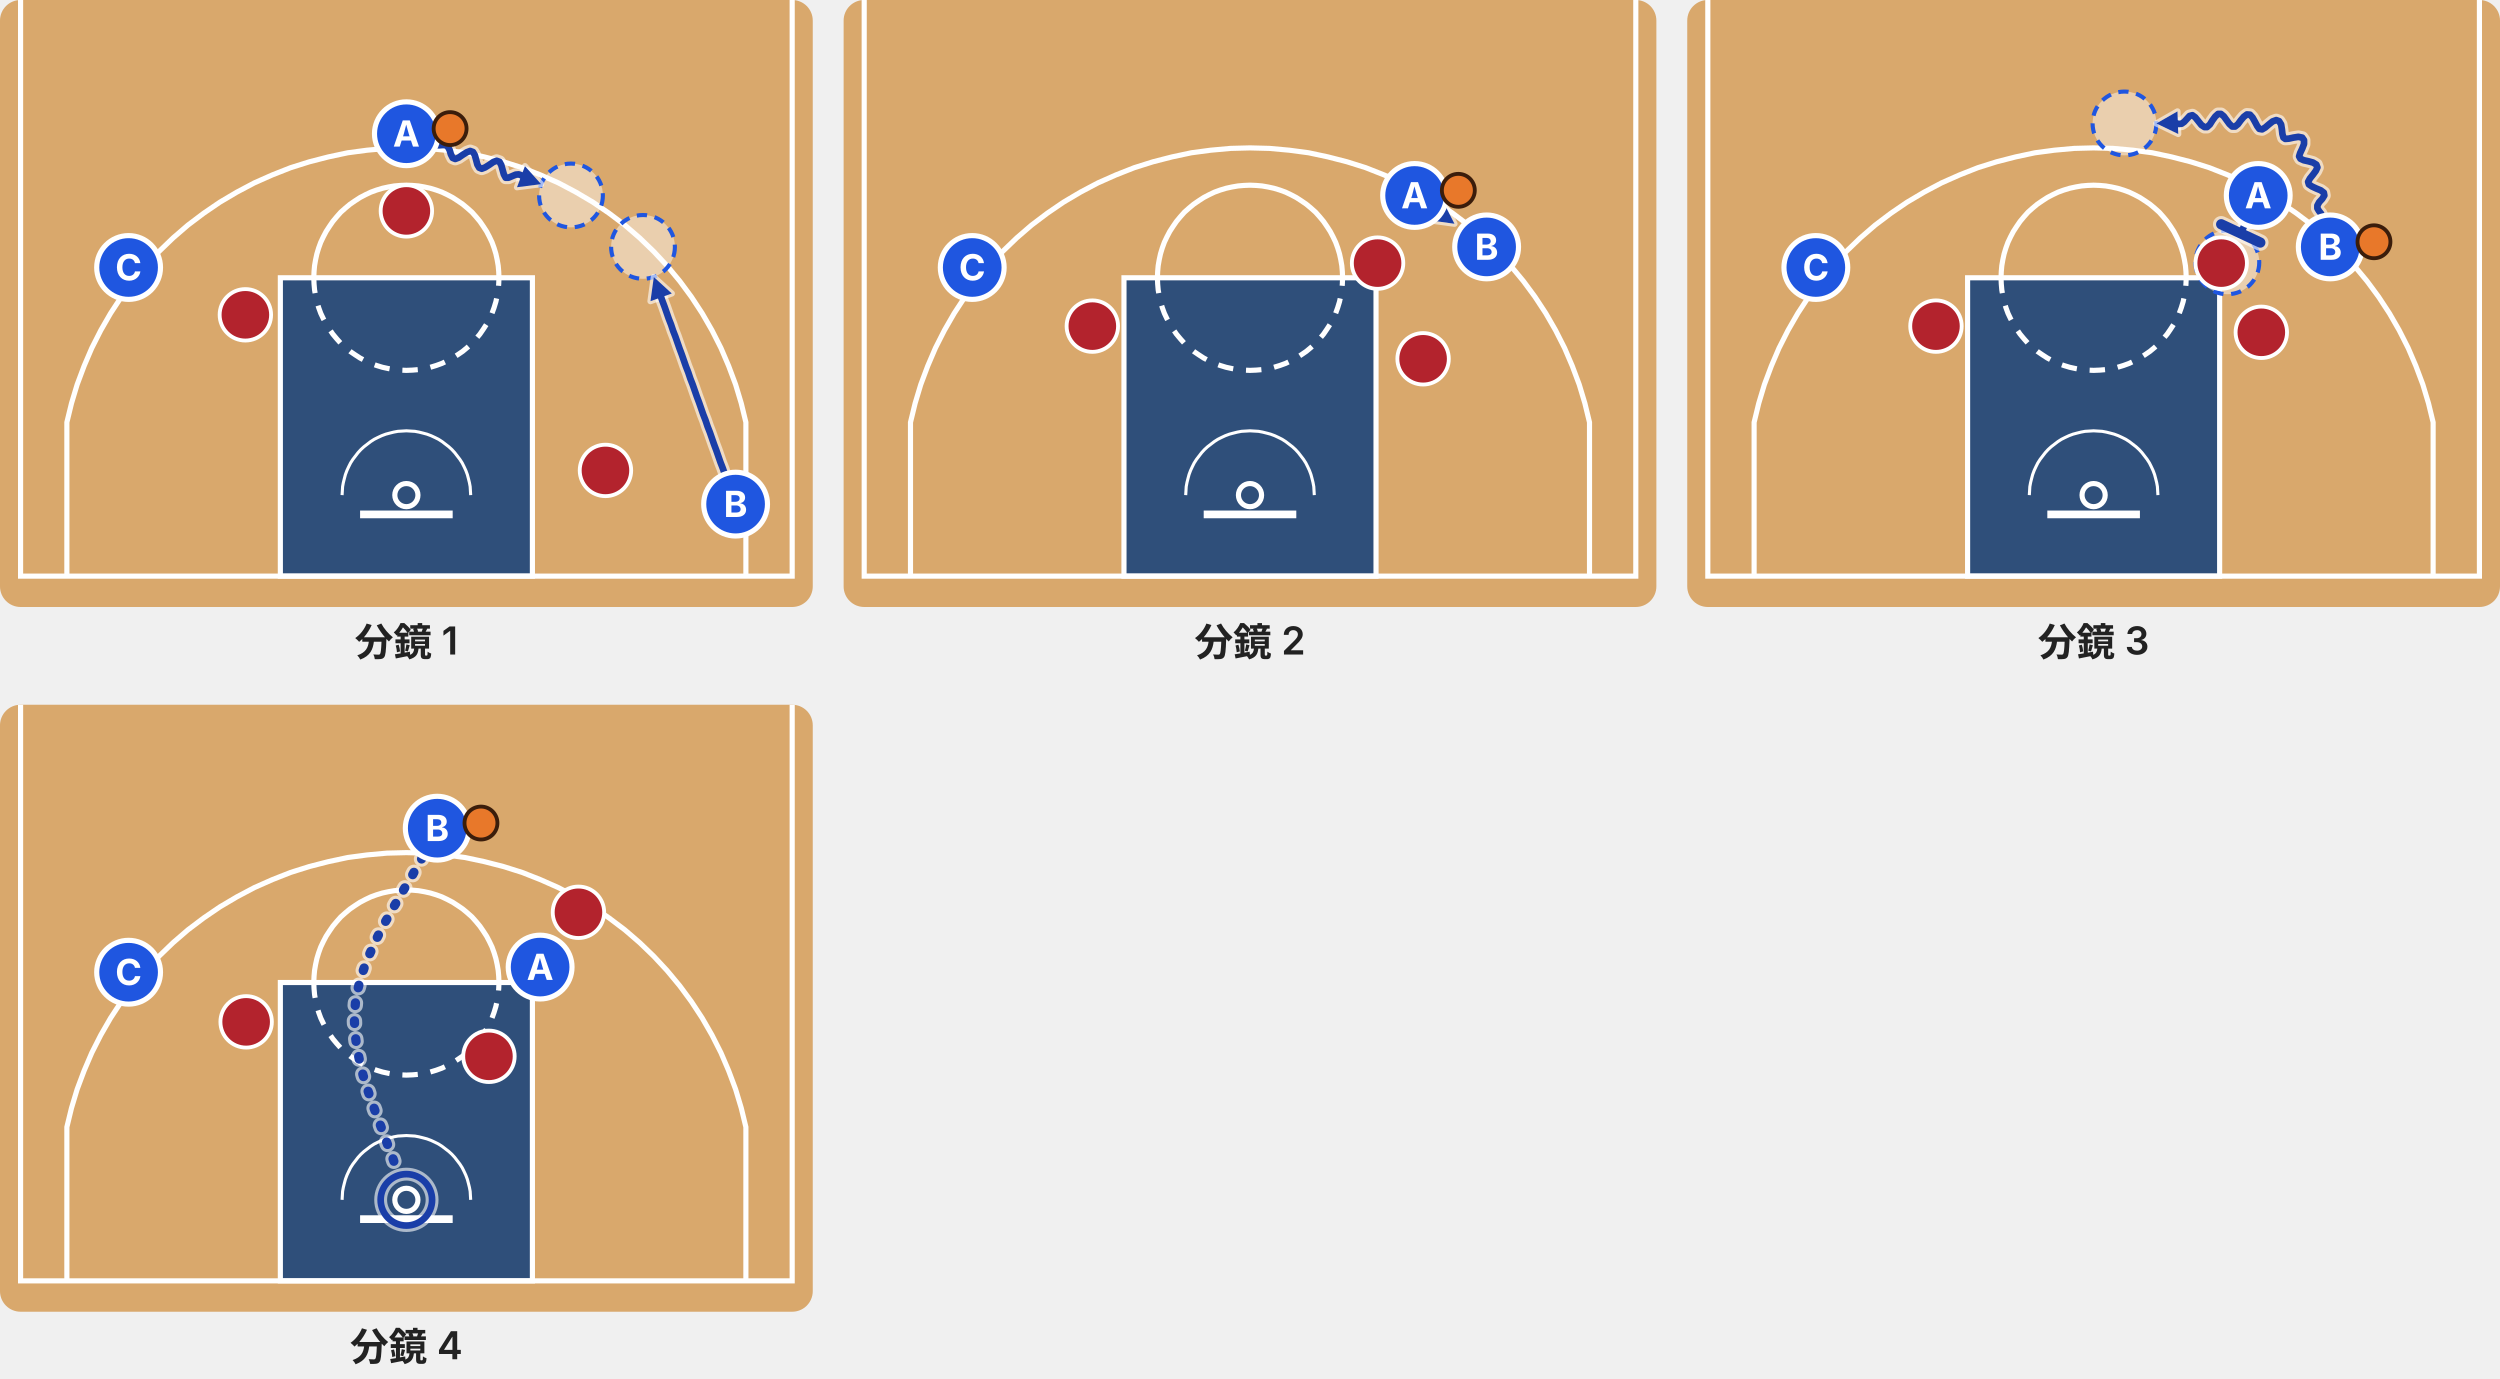
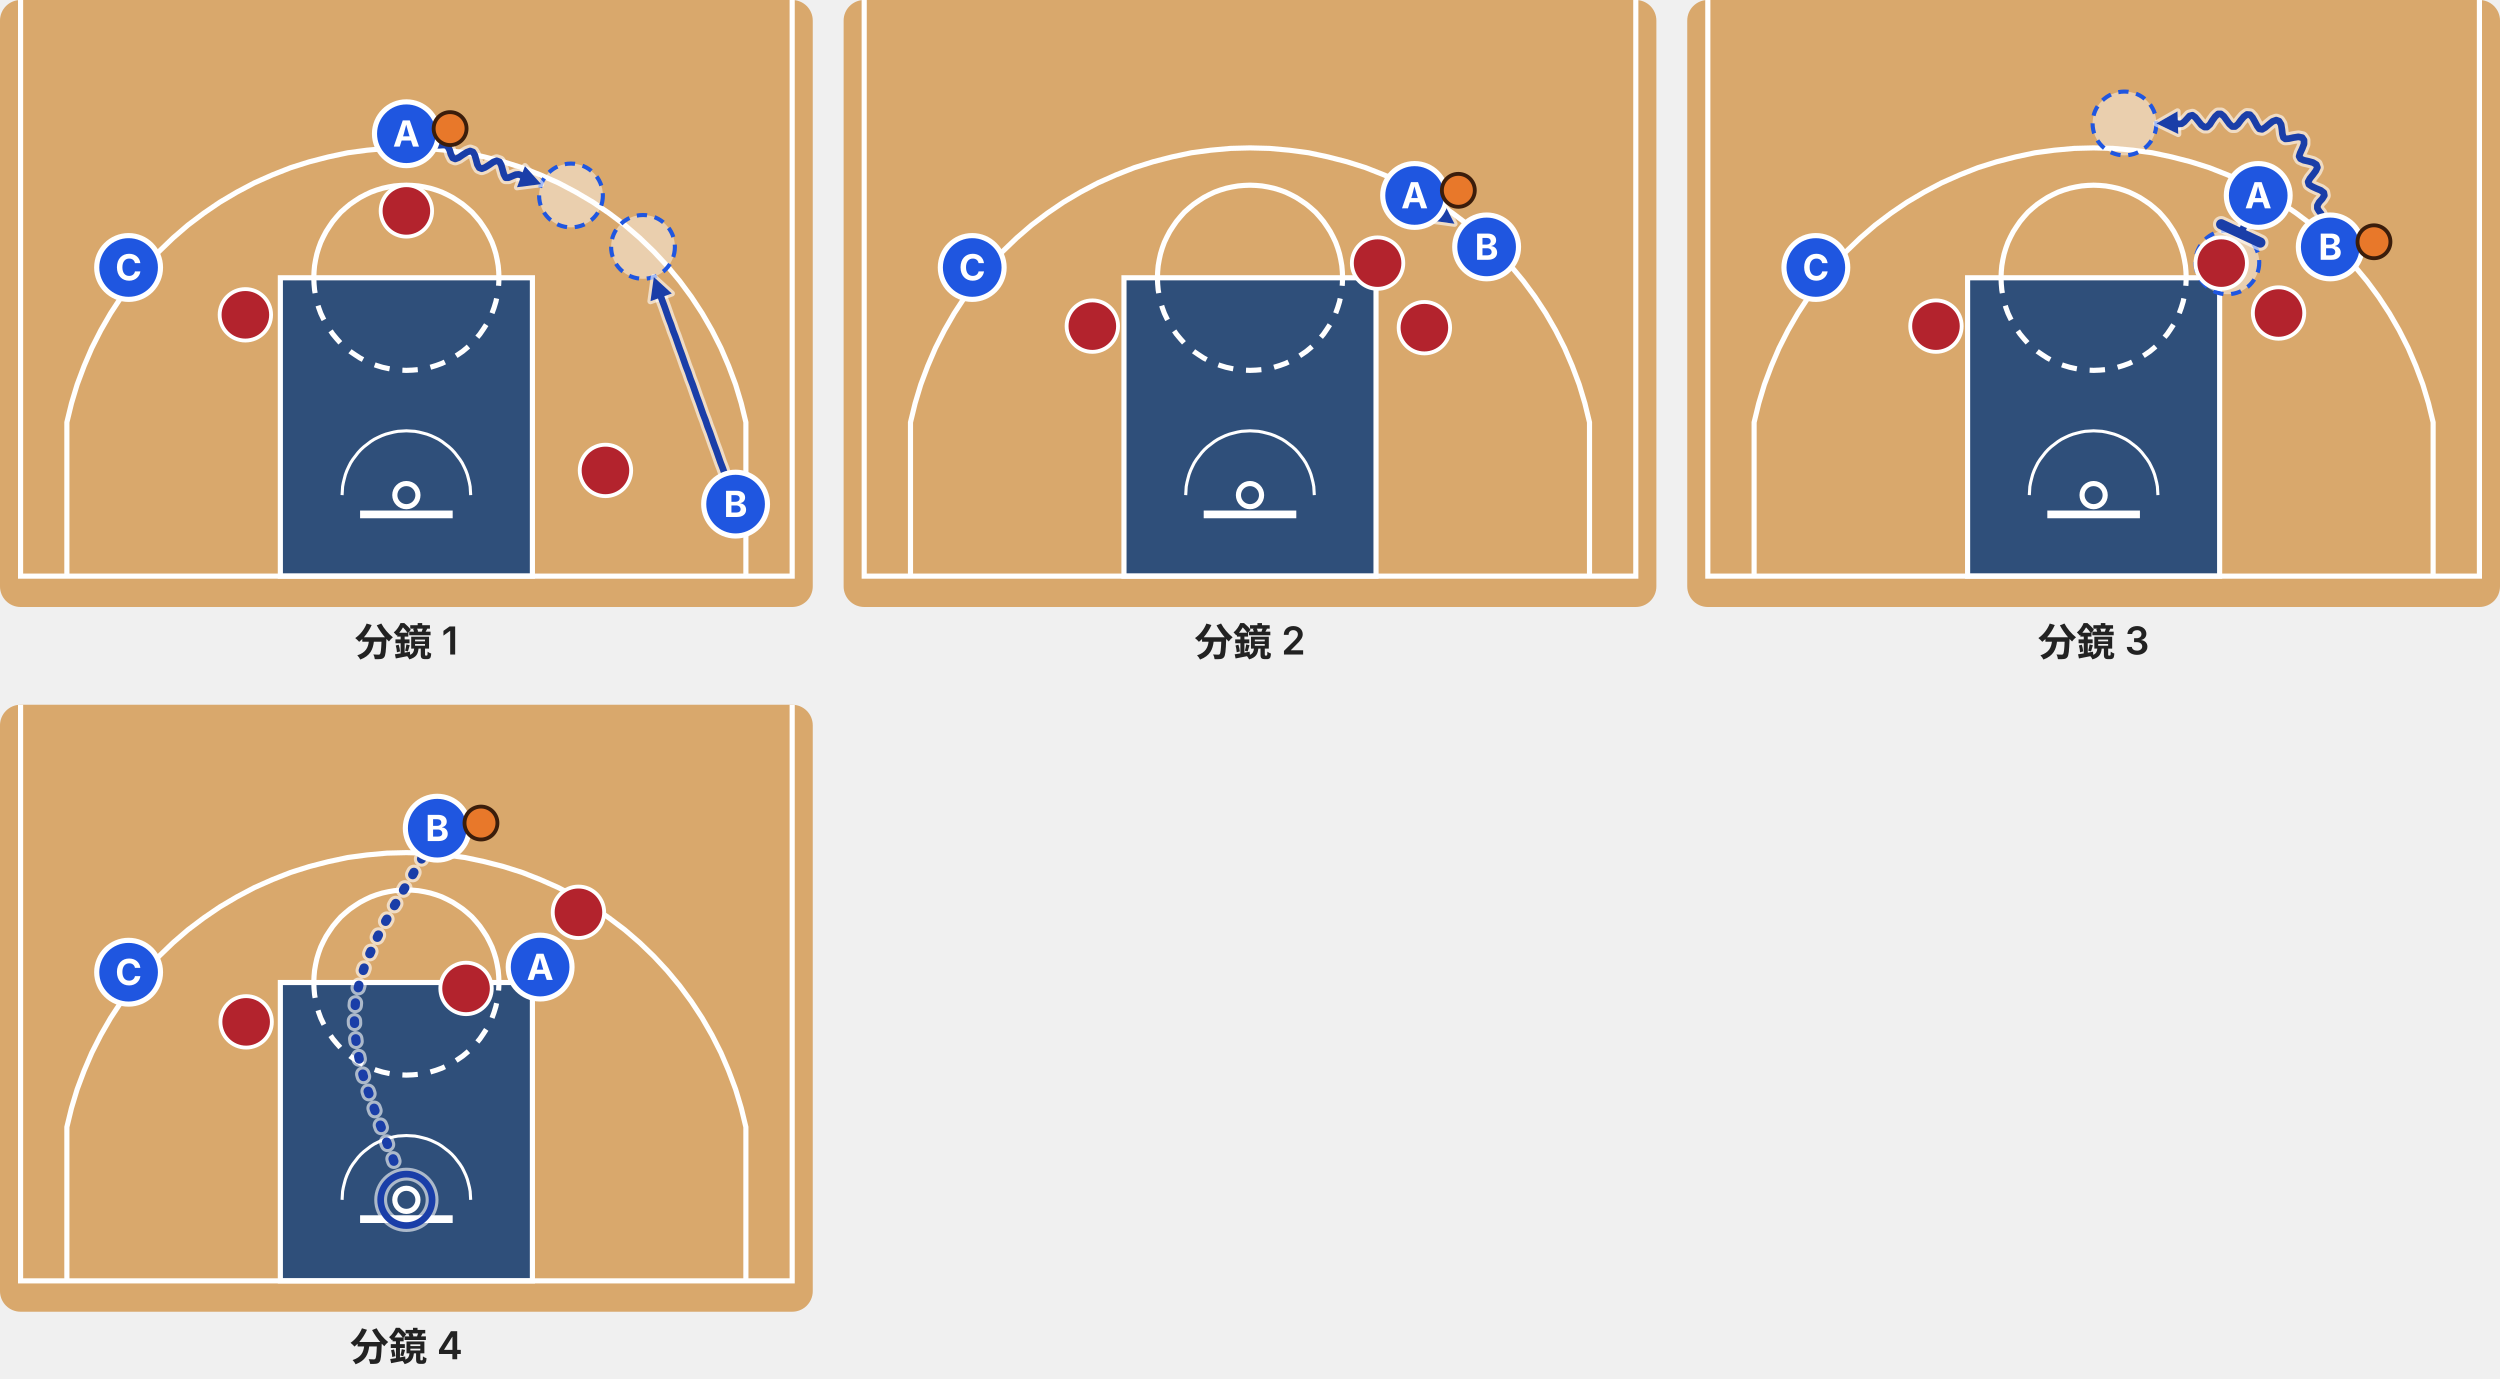
<svg xmlns="http://www.w3.org/2000/svg" viewBox="0 0 972.0 536.0" width="972.0" height="536.0" font-family="-apple-system, 'PingFang TC', 'Noto Sans TC', sans-serif">
  <g transform="translate(0,0)">
    <rect width="316.0" height="236.0" rx="8" fill="#d9a86c" />
    <rect x="109.0" y="108.0" width="98.0" height="116.0" fill="#2f4f7a" stroke="#ffffff" stroke-width="2" />
    <polyline points="8.0,0.0 8.0,224.0 308.0,224.0 308.0,0.0" fill="none" stroke="#ffffff" stroke-width="2" />
    <polyline points="194.0,108.0 193.9,105.6 193.7,103.3 193.3,101.0 192.8,98.7 192.1,96.4 191.3,94.2 190.3,92.1 189.2,90.0 187.9,88.0 186.6,86.1 185.1,84.3 183.5,82.5 181.7,80.9 179.9,79.4 178.0,78.1 176.0,76.8 173.9,75.7 171.8,74.7 169.6,73.9 167.3,73.2 165.0,72.7 162.7,72.3 160.4,72.1 158.0,72.0 155.6,72.1 153.3,72.3 151.0,72.7 148.7,73.2 146.4,73.9 144.2,74.7 142.1,75.7 140.0,76.8 138.0,78.1 136.1,79.4 134.3,80.9 132.5,82.5 130.9,84.3 129.4,86.1 128.1,88.0 126.8,90.0 125.7,92.1 124.7,94.2 123.9,96.4 123.2,98.7 122.7,101.0 122.3,103.3 122.1,105.6 122.0,108.0" fill="none" stroke="#ffffff" stroke-width="2" />
    <polyline points="122.0,108.0 122.1,110.4 122.3,112.7 122.7,115.0 123.2,117.3 123.9,119.6 124.7,121.8 125.7,123.9 126.8,126.0 128.1,128.0 129.4,129.9 130.9,131.7 132.5,133.5 134.3,135.1 136.1,136.6 138.0,137.9 140.0,139.2 142.1,140.3 144.2,141.3 146.4,142.1 148.7,142.8 151.0,143.3 153.3,143.7 155.6,143.9 158.0,144.0 160.4,143.9 162.7,143.7 165.0,143.3 167.3,142.8 169.6,142.1 171.8,141.3 173.9,140.3 176.0,139.2 178.0,137.9 179.9,136.6 181.7,135.1 183.5,133.5 185.1,131.7 186.6,129.9 187.9,128.0 189.2,126.0 190.3,123.9 191.3,121.8 192.1,119.6 192.8,117.3 193.3,115.0 193.7,112.7 193.9,110.4 194.0,108.0" fill="none" stroke="#ffffff" stroke-width="2" stroke-dasharray="6 5" />
    <polyline points="290.0,224.0 290.0,164.2 288.2,156.8 286.0,149.5 283.3,142.3 280.3,135.3 276.8,128.4 273.0,121.8 268.8,115.4 264.3,109.3 259.4,103.4 254.2,97.8 248.7,92.5 242.9,87.5 236.8,82.9 230.5,78.6 223.9,74.7 217.1,71.1 210.1,68.0 203.0,65.2 195.7,62.9 188.3,61.0 180.8,59.4 173.3,58.4 165.6,57.7 158.0,57.5 150.4,57.7 142.7,58.4 135.2,59.4 127.7,61.0 120.3,62.9 113.0,65.2 105.9,68.0 98.9,71.1 92.1,74.7 85.5,78.6 79.2,82.9 73.1,87.5 67.3,92.5 61.8,97.8 56.6,103.4 51.7,109.3 47.2,115.4 43.0,121.8 39.2,128.4 35.7,135.3 32.7,142.3 30.0,149.5 27.8,156.8 26.0,164.2 26.0,224.0" fill="none" stroke="#ffffff" stroke-width="2" />
    <polyline points="183.0,192.5 182.9,190.9 182.8,189.2 182.5,187.6 182.1,186.0 181.7,184.5 181.1,182.9 180.4,181.4 179.7,180.0 178.8,178.6 177.8,177.3 176.8,176.0 175.7,174.8 174.5,173.7 173.2,172.7 171.9,171.7 170.5,170.8 169.1,170.1 167.6,169.4 166.0,168.8 164.5,168.4 162.9,168.0 161.3,167.7 159.6,167.6 158.0,167.5 156.4,167.6 154.7,167.7 153.1,168.0 151.5,168.4 150.0,168.8 148.4,169.4 146.9,170.1 145.5,170.8 144.1,171.7 142.8,172.7 141.5,173.7 140.3,174.8 139.2,176.0 138.2,177.3 137.2,178.6 136.3,180.0 135.6,181.4 134.9,182.9 134.3,184.5 133.9,186.0 133.5,187.6 133.2,189.2 133.1,190.9 133.0,192.5" fill="none" stroke="#ffffff" stroke-width="1.2" />
    <line x1="140.0" y1="200.0" x2="176.0" y2="200.0" stroke="#ffffff" stroke-width="3" />
    <circle cx="158.0" cy="192.5" r="4.5" fill="none" stroke="#ffffff" stroke-width="2" />
    <circle cx="222.0" cy="76.0" r="12.4" fill="#ffffff" fill-opacity="0.45" stroke="#1f56e0" stroke-width="1.6" stroke-dasharray="4 3" />
    <circle cx="250.0" cy="96.0" r="12.4" fill="#ffffff" fill-opacity="0.45" stroke="#1f56e0" stroke-width="1.6" stroke-dasharray="4 3" />
    <polyline points="169.6,56.4 170.7,56.5 171.9,56.4 173.1,56.4 174.1,57.0 174.8,58.3 175.3,60.0 176.0,61.4 177.0,61.8 178.3,61.3 179.9,60.2 181.5,59.2 182.8,58.7 183.9,59.1 184.6,60.3 185.1,62.1 185.6,64.0 186.3,65.2 187.3,65.6 188.6,65.1 190.2,64.1 191.8,63.0 193.1,62.5 194.2,62.9 194.9,64.2 195.4,66.0 195.9,67.8 196.6,69.1 197.7,69.1 199.1,68.5 200.5,67.9 201.7,67.8 202.8,68.2 203.7,69.0 204.0,69.3" fill="none" stroke="#ffffff" stroke-width="5.0" stroke-linecap="round" stroke-linejoin="round" stroke-opacity="0.6" fill-opacity="0.6" />
    <polygon points="210.4,71.6 204.1,64.6 201.0,72.8" fill="#ffffff" stroke="#ffffff" stroke-width="2.4" stroke-linejoin="round" stroke-opacity="0.6" fill-opacity="0.6" />
    <polyline points="169.6,56.4 170.7,56.5 171.9,56.4 173.1,56.4 174.1,57.0 174.8,58.3 175.3,60.0 176.0,61.4 177.0,61.8 178.3,61.3 179.9,60.2 181.5,59.2 182.8,58.7 183.9,59.1 184.6,60.3 185.1,62.1 185.6,64.0 186.3,65.2 187.3,65.6 188.6,65.1 190.2,64.1 191.8,63.0 193.1,62.5 194.2,62.9 194.9,64.2 195.4,66.0 195.9,67.8 196.6,69.1 197.7,69.1 199.1,68.5 200.5,67.9 201.7,67.8 202.8,68.2 203.7,69.0 204.0,69.3" fill="none" stroke="#1a3ea8" stroke-width="2.6" stroke-linecap="round" stroke-linejoin="round" />
    <polygon points="210.4,71.6 204.1,64.6 201.0,72.8" fill="#1a3ea8" />
    <polyline points="281.8,184.3 281.0,182.0 280.1,179.7 279.3,177.4 278.5,175.1 277.6,172.7 276.8,170.4 276.0,168.1 275.1,165.8 274.3,163.4 273.4,161.1 272.6,158.8 271.8,156.5 270.9,154.1 270.1,151.8 269.3,149.5 268.4,147.2 267.6,144.8 266.7,142.5 265.9,140.2 265.1,137.9 264.2,135.5 263.4,133.2 262.6,130.9 261.7,128.6 260.9,126.2 260.0,123.9 259.2,121.6 258.4,119.3 257.5,116.9 256.7,114.6 256.5,114.1" fill="none" stroke="#ffffff" stroke-width="5.0" stroke-linecap="round" stroke-linejoin="round" stroke-opacity="0.6" fill-opacity="0.6" />
    <polygon points="254.2,107.7 252.9,117.1 261.2,114.1" fill="#ffffff" stroke="#ffffff" stroke-width="2.4" stroke-linejoin="round" stroke-opacity="0.6" fill-opacity="0.6" />
    <polyline points="281.8,184.3 281.0,182.0 280.1,179.7 279.3,177.4 278.5,175.1 277.6,172.7 276.8,170.4 276.0,168.1 275.1,165.8 274.3,163.4 273.4,161.1 272.6,158.8 271.8,156.5 270.9,154.1 270.1,151.8 269.3,149.5 268.4,147.2 267.6,144.8 266.7,142.5 265.9,140.2 265.1,137.9 264.2,135.5 263.4,133.2 262.6,130.9 261.7,128.6 260.9,126.2 260.0,123.9 259.2,121.6 258.4,119.3 257.5,116.9 256.7,114.6 256.5,114.1" fill="none" stroke="#1a3ea8" stroke-width="2.6" stroke-linecap="round" stroke-linejoin="round" />
    <polygon points="254.2,107.7 252.9,117.1 261.2,114.1" fill="#1a3ea8" />
    <circle cx="158.0" cy="82.0" r="10.0" fill="#b3232d" stroke="#fff" stroke-width="1.5" />
    <circle cx="235.4" cy="182.9" r="10.0" fill="#b3232d" stroke="#fff" stroke-width="1.5" />
    <circle cx="95.4" cy="122.4" r="10.0" fill="#b3232d" stroke="#fff" stroke-width="1.5" />
    <circle cx="158.0" cy="52.0" r="12.4" fill="#1f56e0" stroke="#fff" stroke-width="2" />
    <text x="158.0" y="57.0" font-size="14" font-weight="700" fill="#fff" text-anchor="middle">A</text>
    <circle cx="286.0" cy="196.0" r="12.4" fill="#1f56e0" stroke="#fff" stroke-width="2" />
    <text x="286.0" y="201.0" font-size="14" font-weight="700" fill="#fff" text-anchor="middle">B</text>
    <circle cx="50.0" cy="104.0" r="12.4" fill="#1f56e0" stroke="#fff" stroke-width="2" />
    <text x="50.0" y="109.0" font-size="14" font-weight="700" fill="#fff" text-anchor="middle">C</text>
    <circle cx="175.0" cy="50.0" r="6.4" fill="#e8782a" stroke="#3b1d0b" stroke-width="1.5" />
    <text x="158.0" y="255.0" font-size="15" font-weight="600" fill="#222" text-anchor="middle">分鏡 1</text>
  </g>
  <g transform="translate(328,0)">
    <rect width="316.0" height="236.0" rx="8" fill="#d9a86c" />
    <rect x="109.0" y="108.0" width="98.0" height="116.0" fill="#2f4f7a" stroke="#ffffff" stroke-width="2" />
    <polyline points="8.0,0.0 8.0,224.0 308.0,224.0 308.0,0.0" fill="none" stroke="#ffffff" stroke-width="2" />
    <polyline points="194.0,108.0 193.9,105.6 193.7,103.3 193.3,101.0 192.8,98.7 192.1,96.4 191.3,94.2 190.3,92.1 189.2,90.0 187.9,88.0 186.6,86.1 185.1,84.3 183.5,82.5 181.7,80.9 179.9,79.4 178.0,78.1 176.0,76.8 173.9,75.7 171.8,74.7 169.6,73.9 167.3,73.2 165.0,72.7 162.7,72.3 160.4,72.1 158.0,72.0 155.6,72.1 153.3,72.3 151.0,72.7 148.7,73.2 146.4,73.9 144.2,74.7 142.1,75.7 140.0,76.8 138.0,78.1 136.1,79.4 134.3,80.9 132.5,82.5 130.9,84.3 129.4,86.1 128.1,88.0 126.8,90.0 125.7,92.1 124.7,94.2 123.9,96.4 123.2,98.7 122.7,101.0 122.3,103.3 122.1,105.6 122.0,108.0" fill="none" stroke="#ffffff" stroke-width="2" />
    <polyline points="122.0,108.0 122.1,110.4 122.3,112.7 122.7,115.0 123.2,117.3 123.9,119.6 124.7,121.8 125.7,123.9 126.8,126.0 128.1,128.0 129.4,129.9 130.9,131.7 132.5,133.5 134.3,135.1 136.1,136.6 138.0,137.9 140.0,139.2 142.1,140.3 144.2,141.3 146.4,142.1 148.7,142.8 151.0,143.3 153.3,143.7 155.6,143.9 158.0,144.0 160.4,143.9 162.7,143.7 165.0,143.3 167.3,142.8 169.6,142.1 171.8,141.3 173.9,140.3 176.0,139.2 178.0,137.9 179.9,136.6 181.7,135.1 183.5,133.5 185.1,131.7 186.6,129.9 187.9,128.0 189.2,126.0 190.3,123.9 191.3,121.8 192.1,119.6 192.8,117.3 193.3,115.0 193.7,112.7 193.9,110.4 194.0,108.0" fill="none" stroke="#ffffff" stroke-width="2" stroke-dasharray="6 5" />
    <polyline points="290.0,224.0 290.0,164.2 288.2,156.8 286.0,149.5 283.3,142.3 280.3,135.3 276.8,128.4 273.0,121.8 268.8,115.4 264.3,109.3 259.4,103.4 254.2,97.8 248.7,92.5 242.9,87.5 236.8,82.9 230.5,78.6 223.9,74.7 217.1,71.1 210.1,68.0 203.0,65.2 195.7,62.9 188.3,61.0 180.8,59.4 173.3,58.4 165.6,57.7 158.0,57.5 150.4,57.7 142.7,58.4 135.2,59.4 127.7,61.0 120.3,62.9 113.0,65.2 105.9,68.0 98.9,71.1 92.1,74.7 85.5,78.6 79.2,82.9 73.1,87.5 67.3,92.5 61.8,97.8 56.6,103.4 51.7,109.3 47.2,115.4 43.0,121.8 39.2,128.4 35.7,135.3 32.7,142.3 30.0,149.5 27.8,156.8 26.0,164.2 26.0,224.0" fill="none" stroke="#ffffff" stroke-width="2" />
    <polyline points="183.0,192.5 182.9,190.9 182.8,189.2 182.5,187.6 182.1,186.0 181.7,184.5 181.1,182.9 180.4,181.4 179.7,180.0 178.8,178.6 177.8,177.3 176.8,176.0 175.7,174.8 174.5,173.7 173.2,172.7 171.9,171.7 170.5,170.8 169.1,170.1 167.6,169.4 166.0,168.8 164.5,168.4 162.9,168.0 161.3,167.7 159.6,167.6 158.0,167.5 156.4,167.6 154.7,167.7 153.1,168.0 151.5,168.4 150.0,168.8 148.4,169.4 146.9,170.1 145.5,170.8 144.1,171.7 142.8,172.7 141.5,173.7 140.3,174.8 139.2,176.0 138.2,177.3 137.2,178.6 136.3,180.0 135.6,181.4 134.9,182.9 134.3,184.5 133.9,186.0 133.5,187.6 133.2,189.2 133.1,190.9 133.0,192.5" fill="none" stroke="#ffffff" stroke-width="1.2" />
    <line x1="140.0" y1="200.0" x2="176.0" y2="200.0" stroke="#ffffff" stroke-width="3" />
    <circle cx="158.0" cy="192.5" r="4.5" fill="none" stroke="#ffffff" stroke-width="2" />
    <polyline points="" fill="none" stroke="#ffffff" stroke-width="5.0" stroke-linecap="round" stroke-linejoin="round" stroke-opacity="0.6" fill-opacity="0.6" stroke-dasharray="7 6" />
    <polygon points="237.5,87.0 233.2,78.6 228.1,85.7" fill="#ffffff" stroke="#ffffff" stroke-width="2.4" stroke-linejoin="round" stroke-opacity="0.6" fill-opacity="0.6" />
    <polyline points="" fill="none" stroke="#1a3ea8" stroke-width="2.6" stroke-linecap="round" stroke-linejoin="round" stroke-dasharray="7 6" />
    <polygon points="237.5,87.0 233.2,78.6 228.1,85.7" fill="#1a3ea8" />
    <circle cx="207.6" cy="102.3" r="10.0" fill="#b3232d" stroke="#fff" stroke-width="1.5" />
-     <circle cx="225.3" cy="139.5" r="10.0" fill="#b3232d" stroke="#fff" stroke-width="1.5" />
+     <circle cx="225.8" cy="127.4" r="10.0" fill="#b3232d" stroke="#fff" stroke-width="1.5" />
    <circle cx="96.7" cy="126.8" r="10.0" fill="#b3232d" stroke="#fff" stroke-width="1.5" />
    <circle cx="222.0" cy="76.0" r="12.4" fill="#1f56e0" stroke="#fff" stroke-width="2" />
    <text x="222.0" y="81.0" font-size="14" font-weight="700" fill="#fff" text-anchor="middle">A</text>
    <circle cx="250.0" cy="96.0" r="12.4" fill="#1f56e0" stroke="#fff" stroke-width="2" />
    <text x="250.0" y="101.0" font-size="14" font-weight="700" fill="#fff" text-anchor="middle">B</text>
    <circle cx="50.0" cy="104.0" r="12.4" fill="#1f56e0" stroke="#fff" stroke-width="2" />
    <text x="50.0" y="109.0" font-size="14" font-weight="700" fill="#fff" text-anchor="middle">C</text>
    <circle cx="239.0" cy="74.0" r="6.4" fill="#e8782a" stroke="#3b1d0b" stroke-width="1.5" />
    <text x="158.0" y="255.0" font-size="15" font-weight="600" fill="#222" text-anchor="middle">分鏡 2</text>
  </g>
  <g transform="translate(656,0)">
    <rect width="316.0" height="236.0" rx="8" fill="#d9a86c" />
    <rect x="109.0" y="108.0" width="98.0" height="116.0" fill="#2f4f7a" stroke="#ffffff" stroke-width="2" />
    <polyline points="8.0,0.0 8.0,224.0 308.0,224.0 308.0,0.0" fill="none" stroke="#ffffff" stroke-width="2" />
    <polyline points="194.0,108.0 193.9,105.6 193.7,103.3 193.3,101.0 192.8,98.7 192.1,96.4 191.3,94.2 190.3,92.1 189.2,90.0 187.9,88.0 186.6,86.1 185.1,84.3 183.5,82.5 181.7,80.9 179.9,79.4 178.0,78.1 176.0,76.8 173.9,75.7 171.8,74.7 169.6,73.9 167.3,73.2 165.0,72.7 162.7,72.3 160.4,72.1 158.0,72.0 155.6,72.1 153.3,72.3 151.0,72.7 148.7,73.2 146.4,73.9 144.2,74.7 142.1,75.7 140.0,76.8 138.0,78.1 136.1,79.4 134.3,80.9 132.5,82.5 130.9,84.3 129.4,86.1 128.1,88.0 126.8,90.0 125.7,92.1 124.7,94.2 123.9,96.4 123.2,98.7 122.7,101.0 122.3,103.3 122.1,105.6 122.0,108.0" fill="none" stroke="#ffffff" stroke-width="2" />
    <polyline points="122.0,108.0 122.1,110.4 122.3,112.7 122.7,115.0 123.2,117.3 123.9,119.6 124.7,121.8 125.7,123.9 126.8,126.0 128.1,128.0 129.4,129.9 130.9,131.7 132.5,133.5 134.3,135.1 136.1,136.6 138.0,137.9 140.0,139.2 142.1,140.3 144.2,141.3 146.4,142.1 148.7,142.8 151.0,143.3 153.3,143.7 155.6,143.9 158.0,144.0 160.4,143.9 162.7,143.7 165.0,143.3 167.3,142.8 169.6,142.1 171.8,141.3 173.9,140.3 176.0,139.2 178.0,137.9 179.9,136.6 181.7,135.1 183.5,133.5 185.1,131.7 186.6,129.9 187.9,128.0 189.2,126.0 190.3,123.9 191.3,121.8 192.1,119.6 192.8,117.3 193.3,115.0 193.7,112.7 193.9,110.4 194.0,108.0" fill="none" stroke="#ffffff" stroke-width="2" stroke-dasharray="6 5" />
    <polyline points="290.0,224.0 290.0,164.2 288.2,156.8 286.0,149.5 283.3,142.3 280.3,135.3 276.8,128.4 273.0,121.8 268.8,115.4 264.3,109.3 259.4,103.4 254.2,97.8 248.7,92.5 242.9,87.5 236.8,82.9 230.5,78.6 223.9,74.7 217.1,71.1 210.1,68.0 203.0,65.2 195.7,62.9 188.3,61.0 180.8,59.4 173.3,58.4 165.6,57.7 158.0,57.5 150.4,57.7 142.7,58.4 135.2,59.4 127.7,61.0 120.3,62.9 113.0,65.2 105.9,68.0 98.9,71.1 92.1,74.7 85.5,78.6 79.2,82.9 73.1,87.5 67.3,92.5 61.8,97.8 56.6,103.4 51.7,109.3 47.2,115.4 43.0,121.8 39.2,128.4 35.7,135.3 32.7,142.3 30.0,149.5 27.8,156.8 26.0,164.2 26.0,224.0" fill="none" stroke="#ffffff" stroke-width="2" />
    <polyline points="183.0,192.5 182.9,190.9 182.8,189.2 182.5,187.6 182.1,186.0 181.7,184.5 181.1,182.9 180.4,181.4 179.7,180.0 178.8,178.6 177.8,177.3 176.8,176.0 175.7,174.8 174.5,173.7 173.2,172.7 171.9,171.7 170.5,170.8 169.1,170.1 167.6,169.4 166.0,168.8 164.5,168.4 162.9,168.0 161.3,167.7 159.6,167.6 158.0,167.5 156.4,167.6 154.7,167.7 153.1,168.0 151.5,168.4 150.0,168.8 148.4,169.4 146.9,170.1 145.5,170.8 144.1,171.7 142.8,172.7 141.5,173.7 140.3,174.8 139.2,176.0 138.2,177.3 137.2,178.6 136.3,180.0 135.6,181.4 134.9,182.9 134.3,184.5 133.9,186.0 133.5,187.6 133.2,189.2 133.1,190.9 133.0,192.5" fill="none" stroke="#ffffff" stroke-width="1.2" />
    <line x1="140.0" y1="200.0" x2="176.0" y2="200.0" stroke="#ffffff" stroke-width="3" />
    <circle cx="158.0" cy="192.5" r="4.5" fill="none" stroke="#ffffff" stroke-width="2" />
    <circle cx="170.0" cy="48.0" r="12.4" fill="#ffffff" fill-opacity="0.45" stroke="#1f56e0" stroke-width="1.6" stroke-dasharray="4 3" />
    <circle cx="210.0" cy="102.0" r="12.4" fill="#ffffff" fill-opacity="0.45" stroke="#1f56e0" stroke-width="1.6" stroke-dasharray="4 3" />
    <polyline points="246.8,84.0 246.4,83.0 245.6,82.0 245.0,81.0 245.0,79.9 245.7,78.6 246.9,77.3 247.7,76.0 247.5,74.9 246.3,74.0 244.6,73.3 242.9,72.5 241.7,71.7 241.4,70.7 242.1,69.4 243.3,67.9 244.4,66.4 245.0,65.1 244.6,64.0 243.3,63.2 241.5,62.7 239.7,62.3 238.4,61.7 237.9,60.8 238.3,59.5 239.1,57.8 239.8,56.0 239.8,54.5 239.1,53.5 237.6,53.2 235.7,53.5 233.9,53.9 232.5,54.0 231.8,53.5 231.4,52.1 231.2,50.3 230.9,48.4 230.1,47.1 229.0,46.7 227.6,47.2 226.1,48.4 224.7,49.6 223.5,50.3 222.4,50.1 221.6,49.0 220.7,47.3 219.8,45.7 218.8,44.6 217.6,44.5 216.4,45.4 215.2,46.8 214.1,48.3 213.0,49.2 211.9,49.2 210.8,48.2 209.7,46.7 208.6,45.2 207.5,44.3 206.4,44.3 205.3,45.3 204.2,46.8 203.2,48.4 202.1,49.4 201.1,49.4 199.9,48.6 198.7,47.1 197.5,45.6 196.4,44.8 195.3,45.1 194.3,46.2 193.2,47.4 192.2,48.1 191.1,48.2 190.0,47.9 189.2,47.7" fill="none" stroke="#ffffff" stroke-width="5.0" stroke-linecap="round" stroke-linejoin="round" stroke-opacity="0.6" fill-opacity="0.6" />
    <polygon points="182.4,48.0 190.9,52.1 190.6,43.3" fill="#ffffff" stroke="#ffffff" stroke-width="2.4" stroke-linejoin="round" stroke-opacity="0.6" fill-opacity="0.6" />
    <polyline points="246.8,84.0 246.4,83.0 245.6,82.0 245.0,81.0 245.0,79.9 245.7,78.6 246.9,77.3 247.7,76.0 247.5,74.9 246.3,74.0 244.6,73.3 242.9,72.5 241.7,71.7 241.4,70.7 242.1,69.4 243.3,67.9 244.4,66.4 245.0,65.1 244.6,64.0 243.3,63.2 241.5,62.7 239.7,62.3 238.4,61.7 237.9,60.8 238.3,59.5 239.1,57.8 239.8,56.0 239.8,54.5 239.1,53.5 237.6,53.2 235.7,53.5 233.9,53.9 232.5,54.0 231.8,53.5 231.4,52.1 231.2,50.3 230.9,48.4 230.1,47.1 229.0,46.7 227.6,47.2 226.1,48.4 224.7,49.6 223.5,50.3 222.4,50.1 221.6,49.0 220.7,47.3 219.8,45.7 218.8,44.6 217.6,44.5 216.4,45.4 215.2,46.8 214.1,48.3 213.0,49.2 211.9,49.2 210.8,48.2 209.7,46.7 208.6,45.2 207.5,44.3 206.4,44.3 205.3,45.3 204.2,46.8 203.2,48.4 202.1,49.4 201.1,49.4 199.9,48.6 198.7,47.1 197.5,45.6 196.4,44.8 195.3,45.1 194.3,46.2 193.2,47.4 192.2,48.1 191.1,48.2 190.0,47.9 189.2,47.7" fill="none" stroke="#1a3ea8" stroke-width="2.6" stroke-linecap="round" stroke-linejoin="round" />
    <polygon points="182.4,48.0 190.9,52.1 190.6,43.3" fill="#1a3ea8" />
    <polyline points="216.8,87.3 216.0,89.0 215.2,90.7" fill="none" stroke="#ffffff" stroke-width="5.0" stroke-linecap="round" stroke-linejoin="round" stroke-opacity="0.6" fill-opacity="0.6" />
    <line x1="222.8" y1="94.3" x2="207.6" y2="87.2" stroke="#ffffff" stroke-width="6.4" stroke-linecap="round" stroke-opacity="0.6" fill-opacity="0.6" />
    <polyline points="216.8,87.3 216.0,89.0 215.2,90.7" fill="none" stroke="#1a3ea8" stroke-width="2.6" stroke-linecap="round" stroke-linejoin="round" />
    <line x1="222.8" y1="94.3" x2="207.6" y2="87.2" stroke="#1a3ea8" stroke-width="4.0" stroke-linecap="round" />
    <circle cx="207.6" cy="102.3" r="10.0" fill="#b3232d" stroke="#fff" stroke-width="1.5" />
-     <circle cx="223.2" cy="129.2" r="10.0" fill="#b3232d" stroke="#fff" stroke-width="1.5" />
+     <circle cx="229.9" cy="121.7" r="10.0" fill="#b3232d" stroke="#fff" stroke-width="1.5" />
    <circle cx="96.7" cy="126.8" r="10.0" fill="#b3232d" stroke="#fff" stroke-width="1.5" />
    <circle cx="222.0" cy="76.0" r="12.4" fill="#1f56e0" stroke="#fff" stroke-width="2" />
    <text x="222.0" y="81.0" font-size="14" font-weight="700" fill="#fff" text-anchor="middle">A</text>
    <circle cx="250.0" cy="96.0" r="12.4" fill="#1f56e0" stroke="#fff" stroke-width="2" />
    <text x="250.0" y="101.0" font-size="14" font-weight="700" fill="#fff" text-anchor="middle">B</text>
    <circle cx="50.0" cy="104.0" r="12.4" fill="#1f56e0" stroke="#fff" stroke-width="2" />
    <text x="50.0" y="109.0" font-size="14" font-weight="700" fill="#fff" text-anchor="middle">C</text>
    <circle cx="267.0" cy="94.0" r="6.4" fill="#e8782a" stroke="#3b1d0b" stroke-width="1.5" />
    <text x="158.0" y="255.0" font-size="15" font-weight="600" fill="#222" text-anchor="middle">分鏡 3</text>
  </g>
  <g transform="translate(0,274)">
    <rect width="316.0" height="236.0" rx="8" fill="#d9a86c" />
    <rect x="109.0" y="108.0" width="98.0" height="116.0" fill="#2f4f7a" stroke="#ffffff" stroke-width="2" />
    <polyline points="8.0,0.0 8.0,224.0 308.0,224.0 308.0,0.0" fill="none" stroke="#ffffff" stroke-width="2" />
    <polyline points="194.0,108.0 193.9,105.6 193.7,103.3 193.3,101.0 192.8,98.7 192.1,96.4 191.3,94.2 190.3,92.1 189.2,90.0 187.9,88.0 186.6,86.1 185.1,84.3 183.5,82.5 181.7,80.9 179.9,79.4 178.0,78.1 176.0,76.8 173.9,75.7 171.8,74.7 169.6,73.9 167.3,73.2 165.0,72.7 162.7,72.3 160.4,72.1 158.0,72.0 155.6,72.1 153.3,72.3 151.0,72.7 148.7,73.2 146.4,73.9 144.2,74.7 142.1,75.7 140.0,76.8 138.0,78.1 136.1,79.4 134.3,80.9 132.5,82.5 130.9,84.3 129.4,86.1 128.1,88.0 126.8,90.0 125.7,92.1 124.7,94.2 123.9,96.4 123.2,98.7 122.7,101.0 122.3,103.3 122.1,105.6 122.0,108.0" fill="none" stroke="#ffffff" stroke-width="2" />
    <polyline points="122.0,108.0 122.1,110.4 122.3,112.7 122.7,115.0 123.2,117.3 123.9,119.6 124.7,121.8 125.7,123.9 126.8,126.0 128.1,128.0 129.4,129.9 130.9,131.7 132.5,133.5 134.3,135.1 136.1,136.6 138.0,137.9 140.0,139.2 142.1,140.3 144.2,141.3 146.4,142.1 148.7,142.8 151.0,143.3 153.3,143.7 155.6,143.9 158.0,144.0 160.4,143.9 162.7,143.7 165.0,143.3 167.3,142.8 169.6,142.1 171.8,141.3 173.9,140.3 176.0,139.2 178.0,137.9 179.9,136.6 181.7,135.1 183.5,133.5 185.1,131.7 186.6,129.9 187.9,128.0 189.2,126.0 190.3,123.9 191.3,121.8 192.1,119.6 192.8,117.3 193.3,115.0 193.7,112.7 193.9,110.4 194.0,108.0" fill="none" stroke="#ffffff" stroke-width="2" stroke-dasharray="6 5" />
    <polyline points="290.0,224.0 290.0,164.2 288.2,156.8 286.0,149.5 283.3,142.3 280.3,135.3 276.8,128.4 273.0,121.8 268.8,115.4 264.3,109.3 259.4,103.4 254.2,97.8 248.7,92.5 242.9,87.5 236.8,82.9 230.5,78.6 223.9,74.7 217.1,71.1 210.1,68.0 203.0,65.2 195.7,62.9 188.3,61.0 180.8,59.4 173.3,58.4 165.6,57.7 158.0,57.5 150.4,57.7 142.7,58.4 135.2,59.4 127.7,61.0 120.3,62.9 113.0,65.2 105.9,68.0 98.9,71.1 92.1,74.7 85.5,78.6 79.2,82.9 73.1,87.5 67.3,92.5 61.8,97.8 56.6,103.4 51.7,109.3 47.2,115.4 43.0,121.8 39.2,128.4 35.7,135.3 32.7,142.3 30.0,149.5 27.8,156.8 26.0,164.2 26.0,224.0" fill="none" stroke="#ffffff" stroke-width="2" />
    <polyline points="183.0,192.5 182.9,190.9 182.8,189.2 182.5,187.6 182.1,186.0 181.7,184.5 181.1,182.9 180.4,181.4 179.7,180.0 178.8,178.6 177.8,177.3 176.8,176.0 175.7,174.8 174.5,173.7 173.2,172.7 171.9,171.7 170.5,170.8 169.1,170.1 167.6,169.4 166.0,168.8 164.5,168.4 162.9,168.0 161.3,167.7 159.6,167.6 158.0,167.5 156.4,167.6 154.7,167.7 153.1,168.0 151.5,168.4 150.0,168.8 148.4,169.4 146.9,170.1 145.5,170.8 144.1,171.7 142.8,172.7 141.5,173.7 140.3,174.8 139.2,176.0 138.2,177.3 137.2,178.6 136.3,180.0 135.6,181.4 134.9,182.9 134.3,184.5 133.9,186.0 133.5,187.6 133.2,189.2 133.1,190.9 133.0,192.5" fill="none" stroke="#ffffff" stroke-width="1.2" />
    <line x1="140.0" y1="200.0" x2="176.0" y2="200.0" stroke="#ffffff" stroke-width="3" />
    <circle cx="158.0" cy="192.5" r="4.5" fill="none" stroke="#ffffff" stroke-width="2" />
    <polyline points="164.4,59.1 164.3,59.3 163.0,61.5 161.7,63.7 160.5,66.0 159.2,68.2 157.8,70.5 156.5,72.7 155.2,74.9 153.9,77.2 152.6,79.4 151.4,81.7 150.1,83.9 148.9,86.1 147.7,88.4 146.6,90.6 145.5,92.9 144.5,95.2 143.5,97.4 142.6,99.7 141.7,102.0 140.9,104.3 140.2,106.5 139.6,108.8 139.0,111.1 138.6,113.4 138.2,115.8 138.0,118.1 137.8,120.4 137.8,122.8 137.9,125.1 138.0,127.5 138.3,129.8 138.6,132.2 139.0,134.6 139.5,137.0 140.0,139.4 140.6,141.8 141.2,144.2 142.0,146.6 142.7,149.0 143.5,151.4 144.3,153.8 145.2,156.2 146.1,158.7 147.0,161.1 147.9,163.5 148.8,165.9 149.7,168.3 150.6,170.8 151.6,173.2 152.5,175.6 153.3,178.0 154.2,180.5 155.0,182.9 155.1,182.9" fill="none" stroke="#ffffff" stroke-width="6.0" stroke-linecap="round" stroke-linejoin="round" stroke-opacity="0.6" fill-opacity="0.6" stroke-dasharray="1 6" />
    <circle cx="158.0" cy="192.5" r="10.0" fill="none" stroke="#ffffff" stroke-width="5.0" stroke-opacity="0.6" fill-opacity="0.6" />
    <polyline points="164.4,59.1 164.3,59.3 163.0,61.5 161.7,63.7 160.5,66.0 159.2,68.2 157.8,70.5 156.5,72.7 155.2,74.9 153.9,77.2 152.6,79.4 151.4,81.7 150.1,83.9 148.9,86.1 147.7,88.4 146.6,90.6 145.5,92.9 144.5,95.2 143.5,97.4 142.6,99.7 141.7,102.0 140.9,104.3 140.2,106.5 139.6,108.8 139.0,111.1 138.6,113.4 138.2,115.8 138.0,118.1 137.8,120.4 137.8,122.8 137.9,125.1 138.0,127.5 138.3,129.8 138.6,132.2 139.0,134.6 139.5,137.0 140.0,139.4 140.6,141.8 141.2,144.2 142.0,146.6 142.7,149.0 143.5,151.4 144.3,153.8 145.2,156.2 146.1,158.7 147.0,161.1 147.9,163.5 148.8,165.9 149.7,168.3 150.6,170.8 151.6,173.2 152.5,175.6 153.3,178.0 154.2,180.5 155.0,182.9 155.1,182.9" fill="none" stroke="#1a3ea8" stroke-width="3.6" stroke-linecap="round" stroke-linejoin="round" stroke-dasharray="1 6" />
    <circle cx="158.0" cy="192.5" r="10.0" fill="none" stroke="#1a3ea8" stroke-width="2.6" />
    <circle cx="224.9" cy="80.7" r="10.0" fill="#b3232d" stroke="#fff" stroke-width="1.5" />
-     <circle cx="190.1" cy="136.7" r="10.0" fill="#b3232d" stroke="#fff" stroke-width="1.5" />
+     <circle cx="181.2" cy="110.3" r="10.0" fill="#b3232d" stroke="#fff" stroke-width="1.5" />
    <circle cx="95.7" cy="123.3" r="10.0" fill="#b3232d" stroke="#fff" stroke-width="1.5" />
    <circle cx="210.0" cy="102.0" r="12.4" fill="#1f56e0" stroke="#fff" stroke-width="2" />
    <text x="210.0" y="107.0" font-size="14" font-weight="700" fill="#fff" text-anchor="middle">A</text>
    <circle cx="170.0" cy="48.0" r="12.4" fill="#1f56e0" stroke="#fff" stroke-width="2" />
    <text x="170.0" y="53.0" font-size="14" font-weight="700" fill="#fff" text-anchor="middle">B</text>
    <circle cx="50.0" cy="104.0" r="12.4" fill="#1f56e0" stroke="#fff" stroke-width="2" />
    <text x="50.0" y="109.0" font-size="14" font-weight="700" fill="#fff" text-anchor="middle">C</text>
    <circle cx="187.0" cy="46.0" r="6.4" fill="#e8782a" stroke="#3b1d0b" stroke-width="1.5" />
    <text x="158.0" y="255.0" font-size="15" font-weight="600" fill="#222" text-anchor="middle">分鏡 4</text>
  </g>
</svg>
